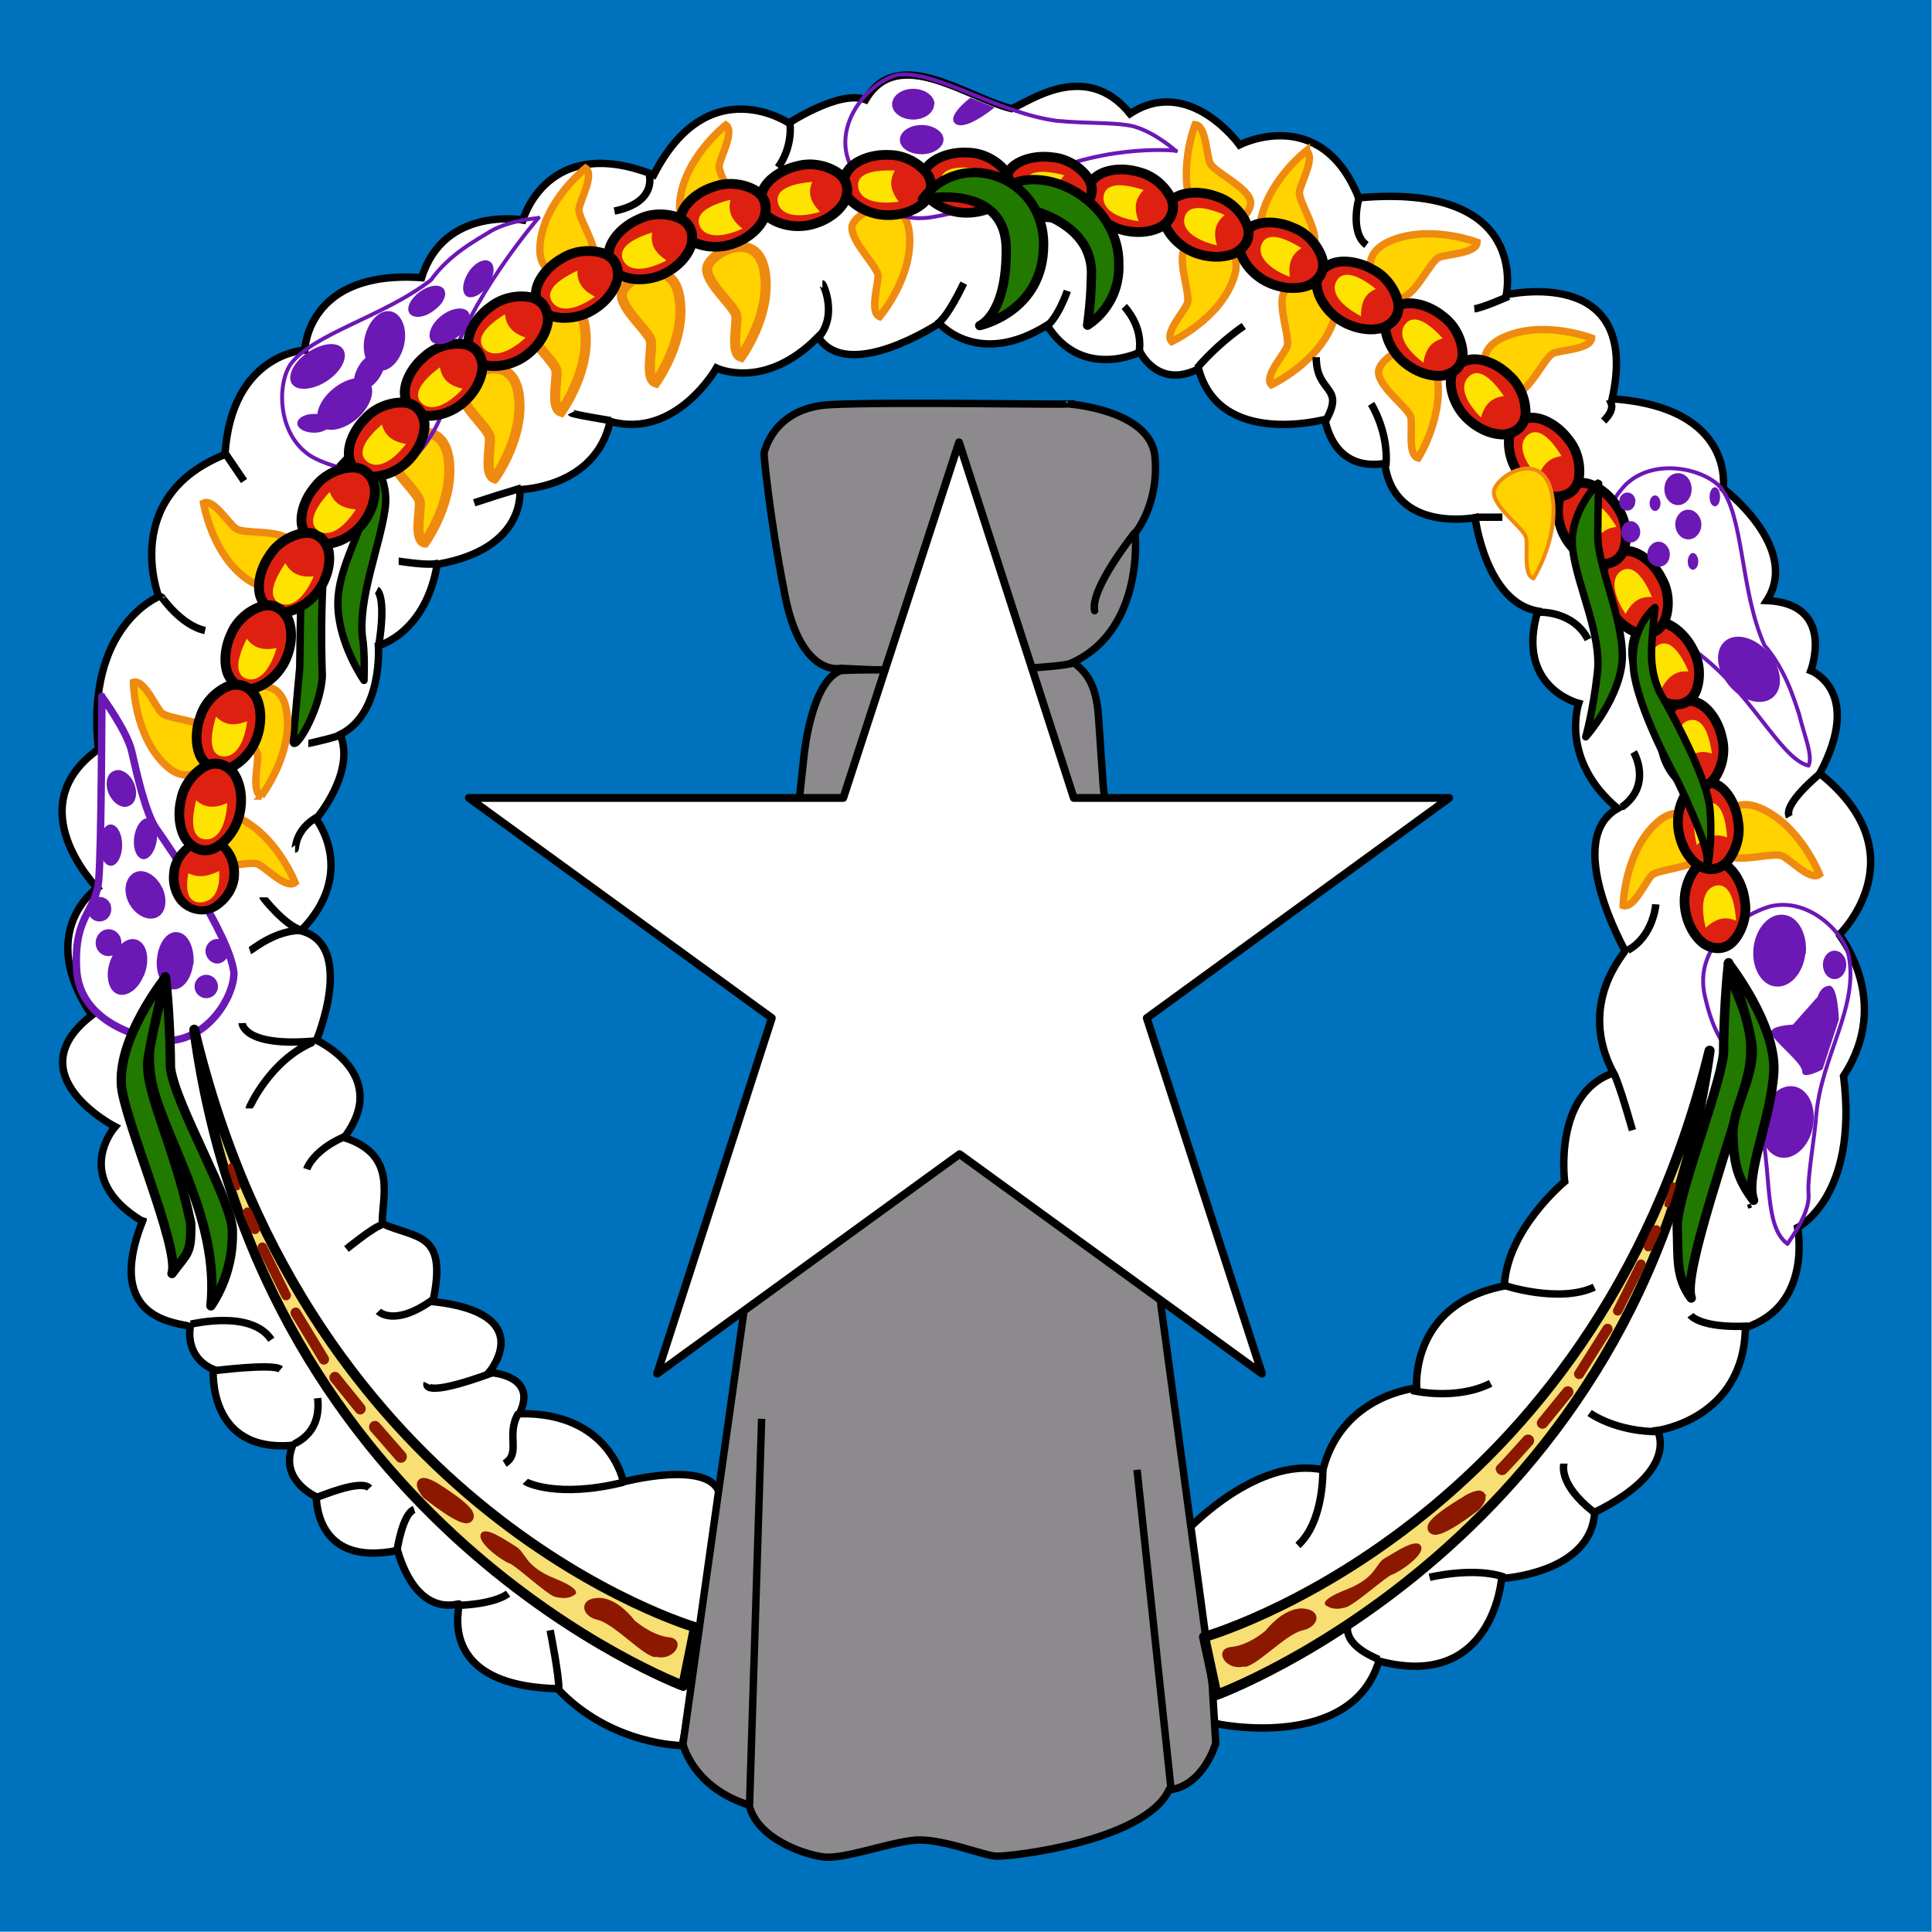
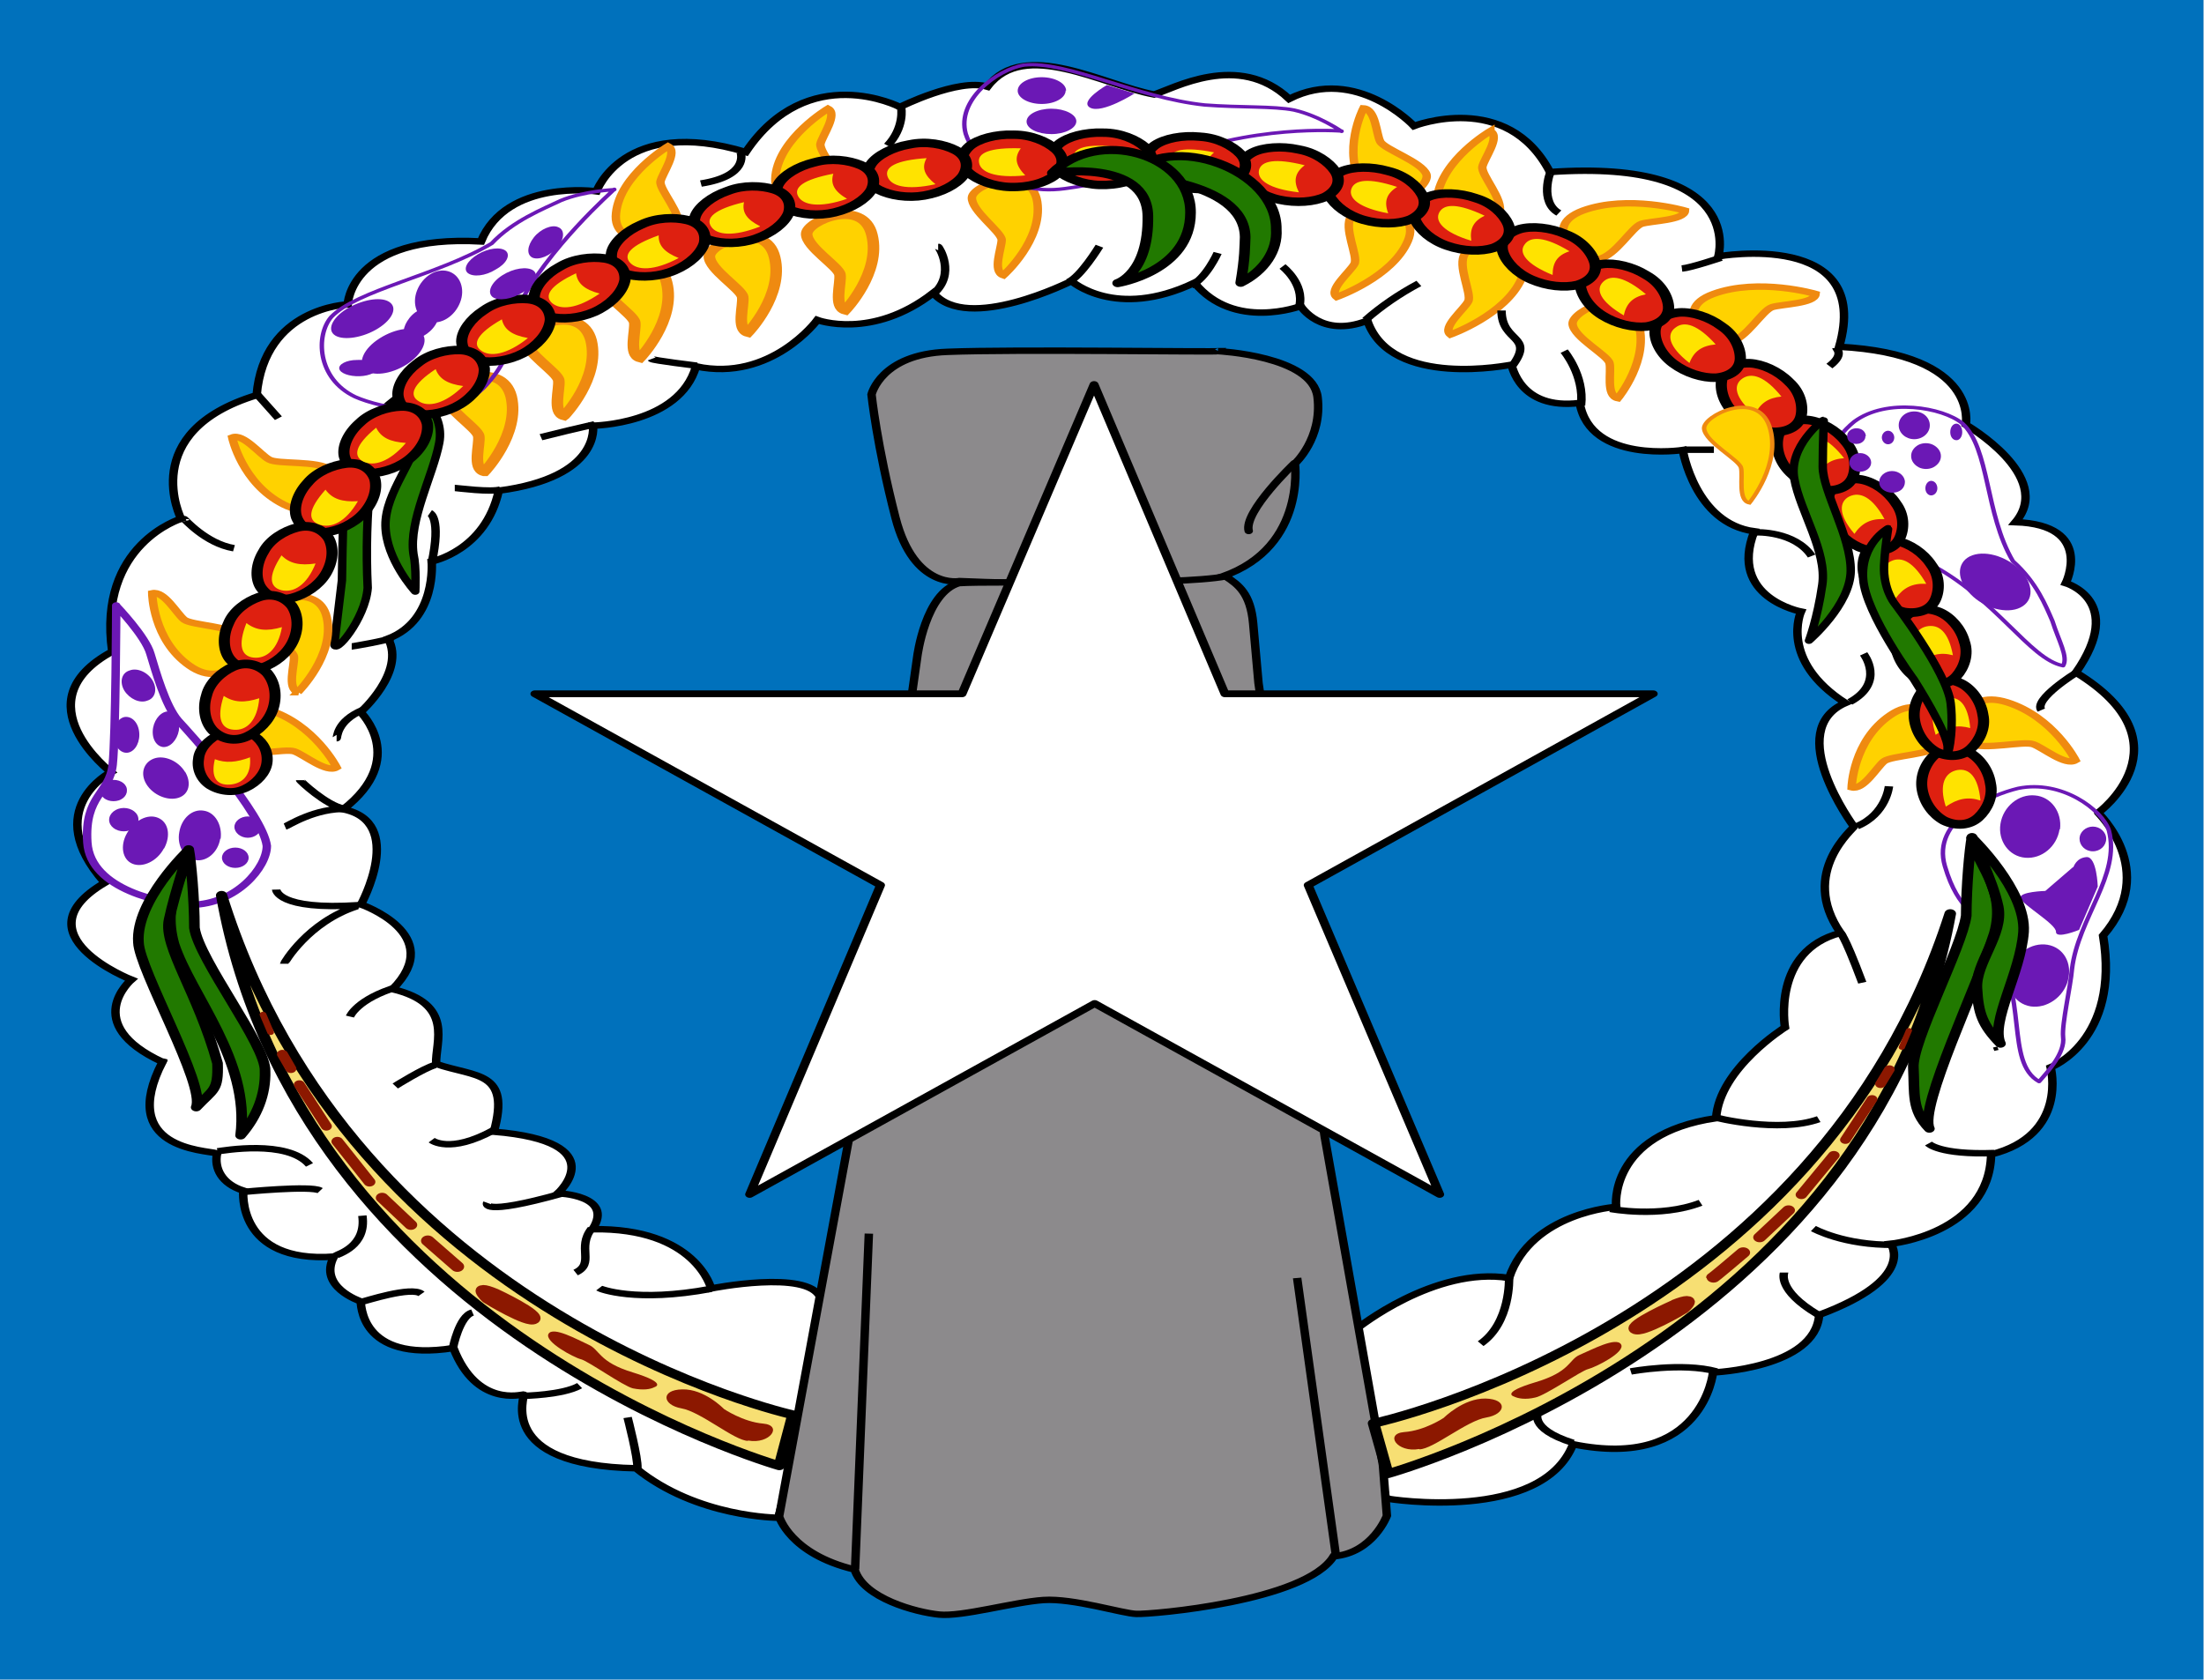
- <svg xmlns="http://www.w3.org/2000/svg" id="flag-icon-css-mp" viewBox="0 0 512 512">
+ <svg xmlns="http://www.w3.org/2000/svg" preserveAspectRatio="none" width="223px" height="170px" id="flag-icon-css-mp" viewBox="0 0 512 512">
  <defs>
    <clipPath id="mp-a">
      <path fill-opacity=".7" d="M248 0h496v496H248z" />
    </clipPath>
  </defs>
  <g clip-path="url(#mp-a)" transform="translate(-256) scale(1.0321)">
    <path fill="#0071bc" fill-rule="evenodd" d="M0 0h992.1v496H0z" />
    <path fill="#fff" fill-rule="evenodd" stroke="#000" stroke-width="1.9" d="M553.4 392.4s17.5-18.5 34.3-15c5-19.4 24.1-21 24.1-21s-1.9-21.5 22.5-26.2c.7-14.6 15.5-26.8 15.5-26.8s-3-22.6 12.5-27.9c-9.5-18 3.2-31 3-31.4-.2-.4-16-28.5-1.9-36.5-15-12.6-10-27-10-27s-16.4-4.1-10.5-23.7c-13.4-2.3-16.1-24-16.1-24S606 137 603.6 119c-13.7 2.2-15.2-11.3-15.4-11.3-.1 0-27 7.3-32.4-13-10.4 5.3-15-4.3-15-4.3s-15 7.4-23.9-6.9c-17.8 11.1-27.7-.5-27.7-.5s-23.4 15.5-31.1 3.5c-13.8 14-26.1 8-26.1 8s-10.4 18.4-27.3 13.7c-3.8 17.2-23.2 17.5-23.2 17.5s2 15.2-21.2 19.2c-3 17.8-15.1 20.9-15.1 20.9s1.2 17.3-9.8 22.8c4 9.8-6.2 21.7-6.2 21.7S340 224 325.3 239c14.2 3.7 4 28.1 4 28.1s19.4 8.8 7.1 25c14 4.4 9.6 15.6 9.8 22.1 9 4 16.8 2 13 20 27.4 3 14.4 18.2 14.4 18.2s12.8.5 7.8 10.6c23.3-.5 26.7 17.5 26.7 17.5s21.7-5.7 24.6 2.7c2.8 8.4-9.5 65-9.5 65s-18.3 0-32-14.6c-31.9-.8-24.8-21.8-25.3-21.8s-10.6 3.8-15.8-13.7c-21.4 4.4-20.7-13.6-20.9-13.8-.2-.1-9.6-4.3-6-13.2-22 2-20.4-19.5-20.4-19.5-4.8-2-6.6-6.5-5.9-11-2.8-1-22.4-1.3-12.3-27-18.6-11.3-7-24.3-7-24.3s-25.8-13.3-6-28.6C257 239 273 228 273 228s-20.5-20.8.3-35.6c-3.4-31.7 15.5-39.2 15.5-39.2s-10-25.7 17-36.5c1.7-26 20.5-26.8 20.5-26.8s.5-20.7 30-18.6c5.8-18.5 26-14.8 26-14.8s6.2-22.4 33.6-11.6c14-27.3 34.7-13.3 34.7-13.3s13.1-8.6 19.7-6c8.3-14.2 26-.5 37.5 2.3 4.2-1.6 19-12.8 30.4 1.3 15.2-10 28.1 8 28.1 8s20.9-10.7 30.6 13.6c44.3-4 37.9 24.9 37.9 24.9s34.8-8 27.2 26.7c31.7 2.2 28.5 23 28.5 23s20 15.2 11.2 28.8c17.8.8 11.3 18 11.3 18s13.6 5.2 2.3 26.4c26.1 20.9 5 41.5 5 41.4-.3-.2 13.9 16.8 1.1 36.3 3.9 31-11.8 38.9-11.8 38.9s4 20-13.4 25.7c-.4 23.5-22.6 26.4-22.6 26.4s6 10.2-16.1 21c-.9 15.8-23.9 17-23.9 17s-2.2 29-31.5 21.2c-7 23.2-41.3 16.3-42 16-.7-.3-6.6-49.8-6.6-50z" />
    <path fill="#217900" fill-rule="evenodd" stroke="#000" stroke-linejoin="round" stroke-width="1.9" d="M340.9 114.8s7.4 6.4 6 16c-1.4 9.6-6.9 22.9-5.8 32.8.7 4 .4 11.1.4 11.1s-6.6-9.4-6.7-19.5 7.2-19.7 7.2-27.2-1.3-13.3-1.1-13.2zm-3.7 2.9s-9.6 9.2-10.8 18.1c-1 4.6-1.3 26-1.4 35.6l-1.7 18.6c-.3 4.2 7-7.2 7.5-16.4a281 281 0 01.7-32.7c.9-4 .7-8.3 2-12.2l3.7-11z" />
    <g fill="#ffd200" fill-rule="evenodd" stroke="#ef8a10">
      <path stroke-width="1.9" d="M548.9 87.7s12.5-5.8 16-16.5-10.8-10.8-12.7-7.4c-1.9 3.4 1.6 11.9.7 14.1-.9 2.3-6 7.7-4 9.8z" />
      <path stroke-width="2.6" d="M438.3 91.6s8.1-11.1 6-22.2c-2-11.1-14.7-4.2-14.7-.3 0 3.9 7.2 9.6 7.5 12 .3 2.4-1.5 9.6 1.2 10.5zm-21.9 6.6s8.1-11.1 6-22.2c-2-11.1-14.7-4.2-14.7-.3 0 3.9 7.2 9.6 7.5 12 .3 2.4-1.5 9.6 1.2 10.5zm-24.3 7.5s8.1-11.1 6-22.2c-2-11.1-14.7-4.2-14.7-.3 0 3.9 7.2 9.6 7.5 12 .3 2.4-1.5 9.6 1.2 10.5zm-17 17s8-11 6-22.1c-2.2-11.1-14.8-4.2-14.8-.3 0 3.9 7.2 9.6 7.5 12 .3 2.4-1.5 9.6 1.2 10.5zm-18 16.6s8-11.1 6-22.2c-2.2-11.1-14.8-4.2-14.8-.3 0 3.9 7.2 9.6 7.5 12 .3 2.4-1.5 9.6 1.2 10.5z" />
      <path stroke-width="1.9" d="M398.4 43.2s-10.8 8.5-11.7 19.7c-1 11.3 13 8 14 4.3 1-3.8-4.3-11.2-4-13.6.4-2.4 4-8.8 1.7-10.4zm36-11.1s-10.8 8.5-11.8 19.7c-1 11.3 13 8 14.1 4.3 1-3.8-4.3-11.2-4-13.6.4-2.4 4-8.8 1.7-10.4zm-134.1 97.1s2.2 13.6 11.6 19.8 13.3-7.5 10.5-10.3-11.9-1.5-13.8-3c-2-1.4-5.8-7.8-8.3-6.5zm-18 46s.1 13.8 8.4 21.4c8.3 7.7 14.3-5.3 12-8.5s-11.5-3.4-13.2-5.1c-1.7-1.8-4.5-8.6-7.2-7.8zm41.5 51.4s-5-12.8-15.4-17c-10.4-4.3-11.5 10-8.2 12 3.2 2.2 12-.7 14.1.3 2.2 1 7.2 6.5 9.5 4.7zm-8.7-22.2s8.4-11 6.5-22c-1.9-11.2-14.6-4.5-14.7-.6 0 3.9 7 9.7 7.3 12.1.2 2.4-1.7 9.6 1 10.5zM574.5 98.8s12.4-5.8 16-16.5-10.8-10.8-12.7-7.4c-1.9 3.4 1.6 11.9.7 14.1-.9 2.3-6 7.7-4 9.8zm37.7 18.8s7.3-11.6 4.5-22.6c-2.8-10.9-15-3.2-14.7.7.3 4 7.8 9.1 8.3 11.5.5 2.4-.9 9.7 1.9 10.4zm103 106.9s-5-12.8-15.4-17.1c-10.5-4.3-11.5 10-8.3 12.2 3.3 2 12-.9 14.2.2 2.2 1 7.2 6.5 9.5 4.7zm-50.4 8s.3-13.8 8.7-21.3c8.4-7.6 14.2 5.5 11.9 8.6-2.4 3.1-11.6 3.3-13.3 5-1.7 1.8-4.6 8.6-7.3 7.7zm-8.1-145.7s-12.8-4.9-23 0-.2 15.4 3.6 14.3c3.8-1 7.3-9.4 9.6-10.4 2.2-.9 9.6-1 9.8-3.9zm-29.4-24.6s-12.8-4.9-23 0c-10.1 5-.2 15.4 3.6 14.3 3.8-1 7.4-9.4 9.6-10.4 2.2-.9 9.7-1 9.8-3.9zm-43.8-23.5s-10.9 8.4-12 19.7c-1 11.2 13 8.1 14 4.4 1.1-3.8-4.2-11.2-3.8-13.6.4-2.4 4.1-8.8 1.8-10.4zM554.9 32s-5 12.8-.1 23 15.3.2 14.3-3.5-9.5-7.4-10.4-9.7c-.9-2.2-1-9.6-3.8-9.8zm-81 49.3s8.9-10.4 7.6-21.7c-1.3-11.2-14.4-5.2-14.7-1.3-.2 3.9 6.5 10 6.7 12.5 0 2.4-2.2 9.4.4 10.5z" />
    </g>
    <path fill="#8c8a8c" fill-rule="evenodd" stroke="#000" stroke-width="1.9" d="M522.2 103.7s21.3 1.4 22.4 13.6-5.1 19.6-5.1 19.6 2.7 26.4-18.2 34.1c-22.3 2.7-57.3.6-57.3.6s-10.2 2.6-14.4-18.7c-4.2-21.3-5.4-36.4-5.4-36.4s2.1-11.9 17.1-12.6c15-.8 60.8.1 61-.2z" />
    <path fill="none" stroke="#000" stroke-linecap="round" stroke-width="1.9" d="M539.4 136.8s-11.5 14.3-10.3 20" />
    <path fill="#8c8a8c" fill-rule="evenodd" stroke="#000" stroke-width="1.9" d="M524 170.3c2.8 2.4 5.5 5 6.1 13.8l1.2 17.6 14.9 134 13.1 96.9.9 15s-3.1 11-12 12c-6.3 13.3-41 17.2-44.4 17-3.1-.1-14.2-4.7-20.9-4.1-6.7.6-18.3 5-23.5 4.3-5.2-.7-17-4.8-19-13.3-14.6-4.6-17-15.7-17-15.7l15.8-112.1 15.3-141.8s1.8-18.9 9.4-21.7c7.9-.7 48.7.8 60.1-2z" />
    <path fill="none" stroke="#000" stroke-width="1.9" d="M443.6 364.3l-3.1 99.1m99.5-86l8.7 81.7" />
    <path fill="none" stroke="#000" d="M285.3 312.7l-.4 1.2m412.2-4.7l.3 1" />
    <path fill="none" stroke="#6b18b5" stroke-linejoin="round" stroke-width="1.9" d="M274.2 178.9s6.6 9 7.7 14.2c1.2 5.2 3.4 15.4 6.2 19.6 2.9 4.1 19 27.4 20 37.1 0 6.3-6.8 17.2-17 17.4-6.3-.2-22.7-4.4-23.4-18.4-.7-14 5-14.4 5.7-23 .7-8.5.8-46.7.8-47z" />
    <path fill="none" stroke="#6b18b5" stroke-linejoin="round" d="M386.3 56s-6.8.4-12 3.2c-4 2.5-10.8 6-15.6 12.7-12.1 9.4-30.4 13.8-36.1 21.7-3.5 5.3-3.3 18.2 5.4 23.6 5.5 3.2 21.7 8.1 29.5-3.5 8-11.7 3.2-15 7-22.6 6.5-17.5 21.7-35 21.8-35.2zM550 38.8s-5-4.6-10.7-6.3c-4.6-1.2-12.2-.7-20.1-1.5-15.3-2.1-31-13.1-40.6-11.8-6.2 1.3-15.3 10.4-13.2 20.3 1.5 6.2 8.4 18.7 22.3 16.2 13.8-2.4 13.7-5.5 21.9-8 19.9-11.2 40.2-9 40.4-9zm162.4 157.8c1.2-2.6-1-7.4-2.4-13.2-1.5-4.5-3.6-11.5-8.9-17.7-6.3-14-5.2-33.3-11.4-40.7-4.4-4.7-17-7.6-24.3-.5-4.4 4.6-13 19.1-3.6 29.6 9.4 10.4 13.5 6.5 20 12 15.5 10.4 23 28.6 30.6 30.5zM707 319.4c2-3 5.9-8.5 5.4-13.2-.3-3.8 1.7-15 2-20 1.4-15.2 11-27.7 8.3-41-1.5-6.1-10.6-15-20.4-12.4-6.1 1.9-19.6 9.3-16.5 23 3.1 13.8 7.5 13.5 10.5 21.6 8.4 16.6 3 36.3 10.7 42z" />
    <path fill="none" stroke="#000" stroke-width="1.9" d="M594.3 416.8s-2.6 5 7.8 9.3m13-21.1s11.5-2.8 19.3 0m15.2-29.2c0 .2-1.6 5.2 7.6 12.4m-1-25.4s6.8 5 18.2 4.8m-86.7 9.8s.4 13.2-6.4 19.4m29.2-39.8s11.1 2.8 20.3-1.8m51.3-17.5s2.4 3.4 14.8 2.8m-63-10.6c.3.2 14.5 4.8 23.5.6m4.8-55s.6-.7 5 14.7m6-58s-.6 8.2-7.2 11.8m49.3-45.3s-9.6 7.8-7.8 11m-40-16.6s5 8.4-3.1 14.2m-21-50.1s8.6-.4 12.4 7m-28.6-31.4h6.6m27.6-30c0 .3 1.8 1.9-1.6 5.3m-59.7-4.4s4.6 7.2 3.8 16m22.7-40.4c2-.2 8.8-3.2 8.8-3.2m-38.3-25.4c-.2 0-2.6 9 1.8 12.2M586 91.7c0 9.6 7.6 7.2 2.4 16.4m-21-24.4a66 66 0 00-12 10.8m-18.7-15.8s5 5 3.8 11.8m-18.4-15.8s-2.6 7.6-6 9.6m-20.6-11.6c-.2.4-4.2 9-7 10.6m-29.3-10.4c.2 0 4 8-1 13.8m-7.4-55.1c.2.2.8 6.2-3 11.4m-33 2.2c0 .2 1.7 6.8-9 9M394.7 106c.2.4 10.2 2 10.2 2m-35.1 21.1a413 413 0 0112.1-3.8m-31.5 18.8c.4 0 8.4 1.4 10.4.4m-16 7s2.6 1.4.4 14.8m-39.4-50l4.9 7.2m-21.2 29.8c0-.2 4.8 7.2 11.2 8.6m26.5 29c.2 0 7.8-1.7 9-2.5M323.8 218c.2 0-.2-5 6-8.4m-14.2 20.8c0 .2 5.8 7.4 9.8 8.4m-13.2 5.3c.6-.2 6.8-5.6 14-5.2m-16 23.8s.2 6.2 18.6 4.6M312 284.6c0-.2 5.4-12.4 16.4-17m-1.6 32.6s1.6-5.2 10.8-8.8m-.6 29.3s6.6-5.4 9-6.2m-.8 22.2s4 4.2 14-3M297 340c1.2-.2 15.7-3.6 20.7 4m-15 8s15.4-2 17.4-.4m37.6 3.6s-2 4.2 17-2.8m6.5 10.4c-3.4 5.7.8 10.3-3.6 13m-54-5c.5-.5 7-2.7 6-11.8m-.3 25.5c.8-.2 11.4-4.8 13.6-2.4M350 398s1.4-9.4 4.4-10.4m11.5 24.6s8.8-.2 12.6-3m4.4-28.8c.2.2 8.2 4.4 25.2.2m-18.8 38s2.4 12.1 2.2 15" />
    <g fill="#de2010" fill-rule="evenodd" stroke="#000" stroke-width="1pt">
      <path d="M232.8 119c0-2-.8-4-2-5-1.4-1.1-3-1.1-4.2 0s-2.1 3-2.1 5c0 2.1.8 4 2 5.1 1.4 1.1 3 1.1 4.2 0s2.2-3 2.1-5z" transform="matrix(1.84875 -.23108 .23809 1.90478 237.3 58.3)" />
      <path d="M232.8 119c0-2-.8-4-2-5-1.4-1.1-3-1.1-4.2 0s-2.1 3-2.1 5c0 2.1.8 4 2 5.1 1.4 1.1 3 1.1 4.2 0s2.2-3 2.1-5z" transform="matrix(1.84875 -.23108 .23809 1.90478 235.6 38)" />
      <path d="M232.8 119c0-2-.8-4-2-5-1.4-1.1-3-1.1-4.2 0s-2.1 3-2.1 5c0 2.1.8 4 2 5.1 1.4 1.1 3 1.1 4.2 0s2.2-3 2.1-5z" transform="matrix(1.8213 -.39265 .40456 1.87649 218 57.4)" />
      <path d="M232.8 119c0-2-.8-4-2-5-1.4-1.1-3-1.1-4.2 0s-2.1 3-2.1 5c0 2.1.8 4 2 5.1 1.4 1.1 3 1.1 4.2 0s2.2-3 2.1-5z" transform="matrix(1.66103 -.84397 .86954 1.71136 192.5 159.5)" />
      <path d="M232.8 119c0-2-.8-4-2-5-1.4-1.1-3-1.1-4.2 0s-2.1 3-2.1 5c0 2.1.8 4 2 5.1 1.4 1.1 3 1.1 4.2 0s2.2-3 2.1-5z" transform="matrix(1.66103 -.84397 .86954 1.71136 184.5 141.3)" />
      <path d="M232.8 119c0-2-.8-4-2-5-1.4-1.1-3-1.1-4.2 0s-2.1 3-2.1 5c0 2.1.8 4 2 5.1 1.4 1.1 3 1.1 4.2 0s2.2-3 2.1-5z" transform="matrix(1.5836 -.9816 1.01134 1.63158 174.3 164.6)" />
      <path d="M232.8 119c0-2-.8-4-2-5-1.4-1.1-3-1.1-4.2 0s-2.1 3-2.1 5c0 2.1.8 4 2 5.1 1.4 1.1 3 1.1 4.2 0s2.2-3 2.1-5z" transform="matrix(1.48128 -1.1301 1.16435 1.52616 167.2 194.1)" />
      <path d="M232.8 119c0-2-.8-4-2-5-1.4-1.1-3-1.1-4.2 0s-2.1 3-2.1 5c0 2.1.8 4 2 5.1 1.4 1.1 3 1.1 4.2 0s2.2-3 2.1-5z" transform="matrix(1.30182 -1.3329 1.37328 1.34126 169 247)" />
      <path d="M232.8 119c0-2-.8-4-2-5-1.4-1.1-3-1.1-4.2 0s-2.1 3-2.1 5c0 2.1.8 4 2 5.1 1.4 1.1 3 1.1 4.2 0s2.2-3 2.1-5z" transform="matrix(1.17368 -1.44698 1.49084 1.20925 167.8 274.1)" />
      <path d="M232.8 119c0-2-.8-4-2-5-1.4-1.1-3-1.1-4.2 0s-2.1 3-2.1 5c0 2.1.8 4 2 5.1 1.4 1.1 3 1.1 4.2 0s2.2-3 2.1-5z" transform="matrix(.91718 -1.62175 1.6709 .94498 188 334.2)" />
      <path d="M232.8 119c0-2-.8-4-2-5-1.4-1.1-3-1.1-4.2 0s-2.1 3-2.1 5c0 2.1.8 4 2 5.1 1.4 1.1 3 1.1 4.2 0s2.2-3 2.1-5z" transform="matrix(.76579 -1.6985 1.74996 .78897 193.6 360)" />
      <path d="M232.8 119c0-2-.8-4-2-5-1.4-1.1-3-1.1-4.2 0s-2.1 3-2.1 5c0 2.1.8 4 2 5.1 1.4 1.1 3 1.1 4.2 0s2.2-3 2.1-5z" transform="matrix(.65019 -1.74601 1.79893 .66988 194.9 377.2)" />
      <path d="M232.8 119c0-2-.8-4-2-5-1.4-1.1-3-1.1-4.2 0s-2.1 3-2.1 5c0 2.1.8 4 2 5.1 1.4 1.1 3 1.1 4.2 0s2.2-3 2.1-5z" transform="matrix(.51503 -1.79055 1.84481 .53064 200.8 397.8)" />
      <path d="M232.8 119c0-2-.8-4-2-5-1.4-1.1-3-1.1-4.2 0s-2.1 3-2.1 5c0 2.1.8 4 2 5.1 1.4 1.1 3 1.1 4.2 0s2.2-3 2.1-5z" transform="matrix(.23314 -1.8485 1.90451 .2402 237.1 442.1)" />
      <path d="M232.8 119c0-2-.8-4-2-5-1.4-1.1-3-1.1-4.2 0s-2.1 3-2.1 5c0 2.1.8 4 2 5.1 1.4 1.1 3 1.1 4.2 0s2.2-3 2.1-5z" transform="matrix(.07476 -1.86165 1.91806 .07702 250.5 463.4)" />
      <path d="M232.8 119c0-2-.8-4-2-5-1.4-1.1-3-1.1-4.2 0s-2.1 3-2.1 5c0 2.1.8 4 2 5.1 1.4 1.1 3 1.1 4.2 0s2.2-3 2.1-5z" transform="matrix(.07476 -1.86165 1.91806 .07702 230.4 464)" />
      <path d="M232.8 119c0-2-.8-4-2-5-1.4-1.1-3-1.1-4.2 0s-2.1 3-2.1 5c0 2.1.8 4 2 5.1 1.4 1.1 3 1.1 4.2 0s2.2-3 2.1-5z" transform="matrix(-.41519 -1.81629 1.87134 -.42776 326.6 516.4)" />
      <path d="M232.8 119c0-2-.8-4-2-5-1.4-1.1-3-1.1-4.2 0s-2.1 3-2.1 5c0 2.1.8 4 2 5.1 1.4 1.1 3 1.1 4.2 0s2.2-3 2.1-5z" transform="matrix(-.56358 -1.77586 1.82969 -.58066 344.7 530.5)" />
      <path d="M232.8 119c0-2-.8-4-2-5-1.4-1.1-3-1.1-4.2 0s-2.1 3-2.1 5c0 2.1.8 4 2 5.1 1.4 1.1 3 1.1 4.2 0s2.2-3 2.1-5z" transform="matrix(-.77108 -1.69608 1.74749 -.79446 383.3 545.8)" />
      <path d="M232.8 119c0-2-.8-4-2-5-1.4-1.1-3-1.1-4.2 0s-2.1 3-2.1 5c0 2.1.8 4 2 5.1 1.4 1.1 3 1.1 4.2 0s2.2-3 2.1-5z" transform="matrix(-.91296 -1.62412 1.67333 -.94064 405.7 556.4)" />
      <path d="M232.8 119c0-2-.8-4-2-5-1.4-1.1-3-1.1-4.2 0s-2.1 3-2.1 5c0 2.1.8 4 2 5.1 1.4 1.1 3 1.1 4.2 0s2.2-3 2.1-5z" transform="matrix(-1.08406 -1.5153 1.56121 -1.1169 440.5 564.5)" />
      <path d="M232.8 119c0-2-.8-4-2-5-1.4-1.1-3-1.1-4.2 0s-2.1 3-2.1 5c0 2.1.8 4 2 5.1 1.4 1.1 3 1.1 4.2 0s2.2-3 2.1-5z" transform="matrix(-1.20839 -1.41812 1.4611 -1.245 464.3 570)" />
      <path d="M232.8 119c0-2-.8-4-2-5-1.4-1.1-3-1.1-4.2 0s-2.1 3-2.1 5c0 2.1.8 4 2 5.1 1.4 1.1 3 1.1 4.2 0s2.2-3 2.1-5z" transform="matrix(-1.30696 -1.32783 1.36808 -1.34656 483.3 576.8)" />
      <path d="M232.8 119c0-2-.8-4-2-5-1.4-1.1-3-1.1-4.2 0s-2.1 3-2.1 5c0 2.1.8 4 2 5.1 1.4 1.1 3 1.1 4.2 0s2.2-3 2.1-5z" transform="matrix(-1.41352 -1.21378 1.25056 -1.45636 509.2 580.8)" />
      <path d="M232.8 119c0-2-.8-4-2-5-1.4-1.1-3-1.1-4.2 0s-2.1 3-2.1 5c0 2.1.8 4 2 5.1 1.4 1.1 3 1.1 4.2 0s2.2-3 2.1-5z" transform="matrix(-1.5349 -1.05613 1.08813 -1.5814 545 576.8)" />
      <path d="M232.8 119c0-2-.8-4-2-5-1.4-1.1-3-1.1-4.2 0s-2.1 3-2.1 5c0 2.1.8 4 2 5.1 1.4 1.1 3 1.1 4.2 0s2.2-3 2.1-5z" transform="matrix(-1.69349 -.77677 .8003 -1.74482 606.3 551.5)" />
      <path d="M232.8 119c0-2-.8-4-2-5-1.4-1.1-3-1.1-4.2 0s-2.1 3-2.1 5c0 2.1.8 4 2 5.1 1.4 1.1 3 1.1 4.2 0s2.2-3 2.1-5z" transform="matrix(-1.75693 -.62003 .63882 -1.81018 632.4 544)" />
      <path d="M232.8 119c0-2-.8-4-2-5-1.4-1.1-3-1.1-4.2 0s-2.1 3-2.1 5c0 2.1.8 4 2 5.1 1.4 1.1 3 1.1 4.2 0s2.2-3 2.1-5z" transform="matrix(-1.85518 -.13795 .1773 -1.53226 703.5 438.7)" />
      <path d="M232.8 119c0-2-.8-4-2-5-1.4-1.1-3-1.1-4.2 0s-2.1 3-2.1 5c0 2.1.8 4 2 5.1 1.4 1.1 3 1.1 4.2 0s2.2-3 2.1-5z" transform="matrix(-1.81654 -.41408 .42661 -1.8716 666.6 524.7)" />
    </g>
    <path fill="#ffe300" fill-rule="evenodd" d="M680 196c2.4-2.7 4.7-3.5 7.6-2.5-1-7-3.2-9.3-6-8.5-2.6.8-3.8 4.4-1.7 11zm3.7 21c2.7-2.5 5-3 7.8-2-.5-7-2.5-9.5-5.2-8.8-2.8.6-4.2 4-2.6 10.7zm-9-40.3c1.8-3.2 3.8-4.5 6.9-4.3-2.8-6.4-5.5-8.2-7.9-6.7-2.4 1.5-2.7 5.3 1 11zm-9.3-19c1.7-3.3 3.8-4.6 6.8-4.4-2.7-6.5-5.5-8.2-7.9-6.7-2.3 1.5-2.6 5.3 1.1 11zM643 122.5c1.2-3.4 3-5 6-5.4-3.7-6-6.7-7.2-8.8-5.3s-1.8 5.6 2.8 10.7zm-14.7-15.3c1-3.5 2.8-5.1 5.9-5.5-4-5.8-7-7-9-5-2.1 1.9-1.7 5.6 3.1 10.5zm-30.8-26c0-3.6 1-5.8 3.8-7-5.5-4.4-8.8-4.5-10.1-2-1.4 2.4.3 5.8 6.3 9zm16 12c.6-3.6 2-5.5 5-6.3-4.7-5.2-7.9-5.9-9.6-3.7-1.8 2.2-.8 5.8 4.7 10zm-34.3-22.1c-.4-3.6.5-5.8 3-7.4-6-3.7-9.1-3.6-10.2-1-1.1 2.6.9 5.9 7.2 8.4zM560.5 63c-1-3.5-.4-5.8 2-7.8-6.5-2.8-9.6-2.1-10.3.6-.7 2.7 1.7 5.6 8.3 7.2zm-20.1-6.2c-1.3-3.4-.9-5.8 1.3-8-6.7-2.2-9.8-1.3-10.3 1.5-.4 2.8 2.2 5.5 9 6.5zM520.6 53c-1.5-3.3-1.3-5.7.7-8-6.8-1.8-9.8-.7-10.1 2.1-.3 2.8 2.5 5.3 9.4 5.8zm-21-1.6c-1.8-3.2-1.9-5.6 0-8-7-1.1-10 .3-10 3.1.1 2.8 3.2 5 10 4.9zm-41 3c-2.5-2.6-3.2-4.9-2-7.7-7 .6-9.5 2.7-8.8 5.4.7 2.8 4.2 4.2 10.8 2.3zm20.2-2.6c-2.2-3-2.5-5.3-1-8-7-.3-9.8 1.4-9.4 4.2.3 2.8 3.6 4.7 10.4 3.8zm-40 7c-3-2.3-3.9-4.5-3.2-7.5-6.8 1.7-9 4.1-7.9 6.7 1.1 2.6 4.8 3.5 11 .7zm-38 17.4c-3.2-1.7-4.6-3.7-4.5-6.7-6.4 3-8 5.7-6.5 8 1.6 2.4 5.4 2.6 11-1.3zm18.3-9.4c-3-2-4.1-4.1-3.6-7.1-6.7 2.1-8.7 4.7-7.4 7.2 1.2 2.5 5 3.1 11 0zm-52.3 33c-3.5-.8-5.3-2.5-5.8-5.5-5.6 4.2-6.7 7.3-4.7 9.2 2 2 5.8 1.3 10.5-3.6zM383 86.7c-3.4-1.2-5-3-5.3-6-6 3.7-7.2 6.7-5.4 8.8 1.9 2.1 5.6 1.8 10.7-2.8zM352.3 114c-3.5-.6-5.4-2.1-6.2-5-5.3 4.6-6 7.8-3.8 9.5 2.1 1.8 5.8.9 10-4.5zm-12.9 16.8c-3.6-.3-5.6-1.6-6.7-4.5-4.8 5.2-5.2 8.4-2.9 10 2.3 1.5 5.9.2 9.6-5.5zM328.6 148c-3.6.3-5.8-.7-7.3-3.4-4 5.9-4 9.1-1.4 10.3 2.6 1.2 5.9-.6 8.7-6.9zm-9.5 18.4c-3.6.7-5.9 0-7.7-2.4-3.1 6.2-2.7 9.4 0 10.3 2.7.8 5.7-1.4 7.7-8zm-7.6 18.8c-3.4 1.3-5.8 1-8-1.2-2 6.7-1.1 9.8 1.6 10.2 2.8.4 5.5-2.3 6.4-9zm-5.1 21c-3.3 1.4-5.7 1.3-8-.7-1.7 6.8-.5 9.8 2.3 10 2.8.3 5.3-2.6 5.7-9.4zm-2 17.4c-3.2 1.6-5.6 1.8-8 .6-1 5.5.5 7.7 3.3 7.5 2.8-.2 5-2.7 4.6-8.1zm352.7-83c1.2-3.4 3-5 6-5.3-3.6-6-6.6-7.3-8.7-5.5-2.1 1.9-1.8 5.6 2.7 10.8zm28.9 97.6c2.7-2.4 5-3 7.8-1.8-.5-7-2.5-9.6-5.2-9-2.8.7-4.2 4.2-2.6 10.8z" />
    <path fill="#217900" fill-rule="evenodd" stroke="#000" stroke-linejoin="round" stroke-width="1.9" d="M658.5 124c-.1 0-8 7.8-6.6 17.4 1.3 9.6 7.4 21.4 6.3 31.3-1.1 10-3 16.5-3 16.5s9.3-10.5 9.4-20.6c.1-10-6.3-23.4-6.3-30.8s.3-14 .2-13.9zm14.5 32s-6.2 4.6-5.6 15c.6 10.4 11.4 29.6 11.4 29.6s7.9 16.2 7.6 20.4c-.2 4.2 1.5-4 .7-13.3-.8-9.2-12.7-29.6-12.7-29.6s-2.5-4.2-2.3-11.1c.3-7 1-10.9.9-11z" />
    <path fill="#6b18b5" fill-rule="evenodd" d="M488 26.8c0-2.2-2.5-4-5.5-4s-5.4 1.8-5.4 4c0 2.1 2.4 3.9 5.4 3.9s5.4-1.8 5.4-4zm2.3 9c0-2-2.6-3.7-5.6-3.7-3.1 0-5.6 1.7-5.6 3.8s2.5 3.7 5.6 3.7c3 0 5.6-1.7 5.6-3.8zm6.9-10.7s-6.4 4.8-3.8 6.7c2.7 1.9 10-4.2 10-4.2l-6.2-2.5zm187.7 109.6a4 4 0 00-1.7-3.3 3 3 0 00-3.4 0 4 4 0 00-1.6 3.3 4 4 0 001.7 3.3 3 3 0 003.3 0 4 4 0 001.7-3.3zm-2.5-9.1c0-2.3-1.5-4.1-3.5-4.1s-3.5 1.8-3.5 4.1 1.6 4.1 3.5 4.1 3.5-1.8 3.5-4.1zm1.7 18.6c0-1.2-.6-2.2-1.4-2.2-.7 0-1.3 1-1.3 2.2s.6 2.1 1.3 2.1c.8 0 1.4-1 1.4-2.1zm5.6-16.6c0-1.4-.6-2.5-1.3-2.5-.8 0-1.4 1.1-1.4 2.5s.6 2.4 1.4 2.4c.7 0 1.3-1 1.3-2.4zm-15.3 1.6c0-1-.6-2-1.4-2-.8 0-1.4 1-1.4 2s.6 2 1.4 2c.8 0 1.4-.9 1.4-2zm2.4 13.2c0-1.8-1.3-3.3-2.9-3.3s-2.9 1.5-2.9 3.3c0 1.7 1.3 3.1 3 3.1s2.8-1.4 2.8-3.2zm-7.6-5.8c0-1.5-1.1-2.8-2.5-2.8-1.3 0-2.4 1.2-2.4 2.8s1.1 2.7 2.4 2.7c1.4 0 2.5-1.2 2.5-2.7zm-1.2-7.8c0-.8-.4-1.6-1-2a2 2 0 00-2.2 0 2.3 2.3 0 00-1 2c0 .8.3 1.6 1 2a2 2 0 002.1 0 2.3 2.3 0 001-2zm34.7 39.5c-3.2-4.2-8.2-6-11.3-4-3 2-3 7 .2 11.2 3.1 4.2 8.2 5.9 11.2 3.9 3.1-2 3-7-.1-11.1zm9 76.6c.5-5.1-2-9.6-5.6-10-3.7-.5-7.2 3.3-7.8 8.4-.6 5 1.9 9.6 5.6 10 3.7.4 7.1-3.3 7.7-8.4zm1.8 44.5c1-5-1-9.6-4.6-10.4-3.7-.8-7.4 2.7-8.5 7.7-1 5 1 9.7 4.7 10.5 3.6.7 7.4-2.7 8.4-7.7zm8.6-41.7c0-2-1.4-3.6-3-3.6s-3 1.6-3 3.6 1.3 3.7 3 3.7 3-1.7 3-3.7zm-7.5 8.4l-6.2 7s-5.9.2-5.6 2.1c.4 2 8.1 7.7 8 10 0 2.2 5.2-.6 5.2-.6l4.2-12.8s-.2-8.8-2.5-8.7c-2.3.2-2.9 2.8-3 3zM304 253.3a3 3 0 10-6 0 3 3 0 006 0zm2.8-9c0-1.8-1.4-3.2-3-3.2s-3 1.4-3 3.1 1.4 3.2 3 3.2 3-1.4 3-3.2zM282.4 201c-1.1-2.5-3.5-3.9-5.2-3-1.8.7-2.3 3.4-1.2 5.9 1.2 2.5 3.5 3.9 5.2 3 1.8-.7 2.3-3.4 1.2-5.9zm7.3 27c-1.5-3.3-4.7-5.1-7-4s-3.2 4.4-1.7 7.6 4.8 5 7.2 4 3-4.4 1.5-7.7zm8 19.7c.4-4-1.2-7.8-3.8-8.3-2.6-.6-5 2.3-5.5 6.3-.6 4 1.1 7.8 3.7 8.3 2.5.5 5-2.3 5.5-6.3zm-12.7 2.8c1.5-3.7 1-7.7-1.4-9s-5.4.9-7 4.6-1 7.8 1.3 9 5.5-.8 7-4.5z" />
    <path fill="#6b18b5" fill-rule="evenodd" d="M279.2 242c0-1.9-1.5-3.4-3.3-3.4s-3.3 1.6-3.3 3.5 1.5 3.4 3.3 3.4 3.3-1.5 3.3-3.4zm-2.6-8.5a3 3 0 00-3-3.2c-1.7 0-3 1.4-3 3.2s1.3 3.1 3 3.1 3-1.4 3-3.1zm2.8-16.5c0-3-1.3-5.3-3-5.3-1.5 0-2.8 2.4-2.8 5.3s1.3 5.3 2.9 5.3 2.9-2.4 2.9-5.3zm8.9-1.3c.3-2.9-.6-5.4-2.2-5.6-1.6-.2-3.2 2-3.6 4.8-.4 3 .6 5.4 2.2 5.7 1.6.2 3.2-2 3.6-4.9zm63.3-126.4c1.2-4 0-8.2-2.7-9.2s-5.8 1.6-7 5.7c-1.2 4 0 8.2 2.7 9.2s5.8-1.6 7-5.7zm-12 18.3c3.5-3 5-7.2 3.3-9.3-1.6-2.1-5.8-1.4-9.4 1.6s-5 7.1-3.3 9.3c1.6 2 5.8 1.4 9.4-1.6zm-7-10.2c3.4-2.5 5-6.1 3.3-8s-5.8-1.1-9.3 1.4c-3.5 2.6-5 6.2-3.4 8s5.9 1.2 9.4-1.4zm27-17.8c2.4-1.7 3.4-4.2 2.3-5.5-1.2-1.3-4-.8-6.3 1s-3.4 4.2-2.3 5.5c1.2 1.3 4 .9 6.3-1z" />
    <path fill="#6b18b5" fill-rule="evenodd" d="M345.5 96.9c1.6-2.5 1.7-5.2.2-6-1.4-.8-4 .5-5.5 3s-1.8 5.2-.3 6c1.5.8 4-.5 5.6-3zm20.4-10.7c2.5-2.1 3.5-5 2.2-6.3-1.4-1.3-4.5-.7-7 1.4s-3.5 5-2.2 6.4c1.3 1.3 4.4.7 7-1.5zM329 111.1c2.3-.1 4.1-1.3 4-2.6-.2-1.4-2.3-2.4-4.6-2.2-2.4 0-4.2 1.3-4 2.6.2 1.3 2.2 2.3 4.6 2.2zm44.5-38c1.6-2.6 1.7-5.2.2-6-1.4-.9-4 .5-5.5 3s-1.7 5.1-.3 6c1.5.8 4-.6 5.6-3z" />
    <path fill="#ffd200" fill-rule="evenodd" stroke="#ef8a10" d="M641.8 148.5s7.3-11.6 4.5-22.6c-2.8-10.9-15-3.2-14.7.7.3 4 7.8 9.1 8.3 11.5.5 2.4-.8 9.7 1.9 10.4z" />
    <path fill="#217900" fill-rule="evenodd" stroke="#000" stroke-linejoin="round" stroke-width="2.4" d="M501.7 51.9s26.4 1 26.6 18.1c-.1 2.7 0 5.8-1 13.5a17.8 17.8 0 008-15.8c.2-17.4-23.5-29.2-33.6-15.8z" />
    <path fill="#217900" fill-rule="evenodd" stroke="#000" stroke-linejoin="round" stroke-width="2.4" d="M484.9 51.1s21.3-4.4 21.5 12.7c.2 17-6.8 19.8-6.8 19.8S516 80.1 516 62.8c.1-17.4-21-25.1-31.1-11.7z" />
    <path fill="#f7df73" fill-rule="evenodd" stroke="#000" stroke-linejoin="round" stroke-width="2.6" d="M557.3 420.3S657 392.2 687 269.8c-17.5 125.6-126.6 165.4-126.6 165.4l-3.2-14.9z" />
    <path fill="#8c1800" fill-rule="evenodd" d="M567.5 428c3.1 0 10.7-8.5 15.1-9.4 4.4-1 4.9-5.4-.2-5.6-5-.1-9.4 5.7-9.4 5.7s-4.3 3.8-8.9 4.2c-4.5.5-1.6 6.2 3.4 5z" />
    <path fill="#8c1800" fill-rule="evenodd" stroke="#8c1800" stroke-width="2.6" d="M625 385.1s-10.4 6-9 7.5c1.5 1.4 10.7-5.7 10.9-5.9.2-.1 3.9-4.7-2-1.6z" />
    <path fill="#8c1800" fill-rule="evenodd" d="M588.8 412.4s-3.1-1.1 4.8-4.2c8-3.1 7.5-6.7 10-8.1 2.7-1.5 8.2-5.4 9.3-3.1s-5.8 6.8-7.4 7.3c-1.6.5-9.6 7.8-11.9 8.4-2.2.7-3.9.3-4.8-.3z" />
    <path fill="none" stroke="#8c1800" stroke-linecap="round" stroke-width="3.1" d="M640.4 369.9c-6.8 7.6-6.8 7.4-6.8 7.4" />
    <path fill="none" stroke="#8c1800" stroke-linecap="round" stroke-width="2.9" d="M650.6 357.4l-6.5 8" />
    <path fill="none" stroke="#8c1800" stroke-linecap="round" stroke-width="2.6" d="M660.8 341.2l-7.3 11.6" />
    <path fill="none" stroke="#8c1800" stroke-linecap="round" stroke-width="2.4" d="M669.4 324.6l-6 12m9.9-20.8l-2 4.3" />
    <path fill="none" stroke="#8c1800" stroke-linecap="round" stroke-width="1.4" d="M677.7 304.3l-1.6 5" />
    <path fill="#f7df73" fill-rule="evenodd" stroke="#000" stroke-linejoin="round" stroke-width="1pt" d="M160.3 216s52-14.7 67.6-78.5c-9.1 65.5-66 86.2-66 86.2l-1.6-7.7z" transform="matrix(-1.9021 0 0 1.9542 731.4 -4.3)" />
    <path fill="#8c1800" fill-rule="evenodd" d="M416.4 425.5c-3 0-10.6-8.6-15-9.6-4.3-1-4.7-5.5.2-5.6 5-.2 9.4 5.8 9.4 5.8s4.3 3.8 8.8 4.3c4.5.5 1.6 6.2-3.4 5z" />
    <path fill="#8c1800" fill-rule="evenodd" stroke="#8c1800" stroke-width="1pt" d="M195.5 197.6s-5.4 3.2-4.6 4c.7.7 5.5-3 5.6-3.1.1-.1 2-2.5-1-.9z" transform="matrix(-1.9021 0 0 1.9542 731.4 -4.3)" />
    <path fill="#8c1800" fill-rule="evenodd" d="M395.4 409.6s3-1.1-4.9-4.3c-7.8-3.1-7.4-6.7-10-8.2-2.5-1.5-8-5.5-9-3.2s5.7 7 7.3 7.5c1.6.5 9.5 7.9 11.7 8.6 2.3.6 3.9.3 4.9-.4z" />
    <path fill="none" stroke="#8c1800" stroke-linecap="round" stroke-width="1.6" d="M203.5 189.7l-3.5 3.9" transform="matrix(-1.9021 0 0 1.9542 731.4 -4.3)" />
    <path fill="none" stroke="#8c1800" stroke-linecap="round" stroke-width="1.5" d="M208.9 183.2l-3.4 4.1" transform="matrix(-1.9021 0 0 1.9542 731.4 -4.3)" />
    <path fill="none" stroke="#8c1800" stroke-linecap="round" stroke-width="1.4" d="M214.2 174.7l-3.8 6.1" transform="matrix(-1.9021 0 0 1.9542 731.4 -4.3)" />
    <path fill="none" stroke="#8c1800" stroke-linecap="round" stroke-width="1.3" d="M218.7 166.1l-3.2 6.3m5.2-10.9l-1 2.2" transform="matrix(-1.9021 0 0 1.9542 731.4 -4.3)" />
    <path fill="none" stroke="#8c1800" stroke-linecap="round" stroke-width=".8" d="M223 155.5l-.9 2.7" transform="matrix(-1.9021 0 0 1.9542 731.4 -4.3)" />
    <path fill="#217900" fill-rule="evenodd" stroke="#000" stroke-linejoin="round" stroke-width="2.4" d="M691.9 247.2c.5 7.7 8 15 5 28.5-3.7 15.1-17 51.3-14.6 57.6-4-5.4-3.3-10.4-3.6-18-.4-7.5 10.9-35.4 11.9-44.9 0-8.5.8-20 1.3-23.2z" />
    <path fill="#217900" fill-rule="evenodd" stroke="#000" stroke-linejoin="round" stroke-width="2.4" d="M691.9 247.4s12.2 15.5 11.6 27.8c-.7 12.2-7.5 26.6-5.2 33-4-5.4-5-8.9-5.3-16.4-.3-7.5 6-15.8 4.8-24-1.3-8.2-6-20.4-6-20.4zm-401.4 3.4c-.5 7.7-6.2 14.6-3.3 28 3.8 15.1 17.2 34.4 15 56.5a33 33 0 005.5-19c.3-7.5-14.9-32.8-15.9-42.3 0-8.5-.8-20-1.3-23.2z" />
    <path fill="#217900" fill-rule="evenodd" stroke="#000" stroke-linejoin="round" stroke-width="2.4" d="M290.5 251s-12 15-11.3 27.3c.2 8.1 15.2 42.3 13 48.7 3.9-5.4 5-4.8 4.8-13-4.4-20.9-12.2-34.3-10.9-42.4 1.3-8.2 4.6-20.6 4.4-20.6z" />
    <path fill="#fff" stroke="#000" stroke-dashoffset="1" stroke-linecap="square" stroke-linejoin="round" stroke-width="1.5" d="M100 125.8l22 68.2h72l-58 42.2 22.1 68.2-58-42.1-58 42.1 22-68.2L6 194h71.8z" transform="matrix(1.3389 0 0 1.3391 360.4 -54.9)" />
  </g>
</svg>
